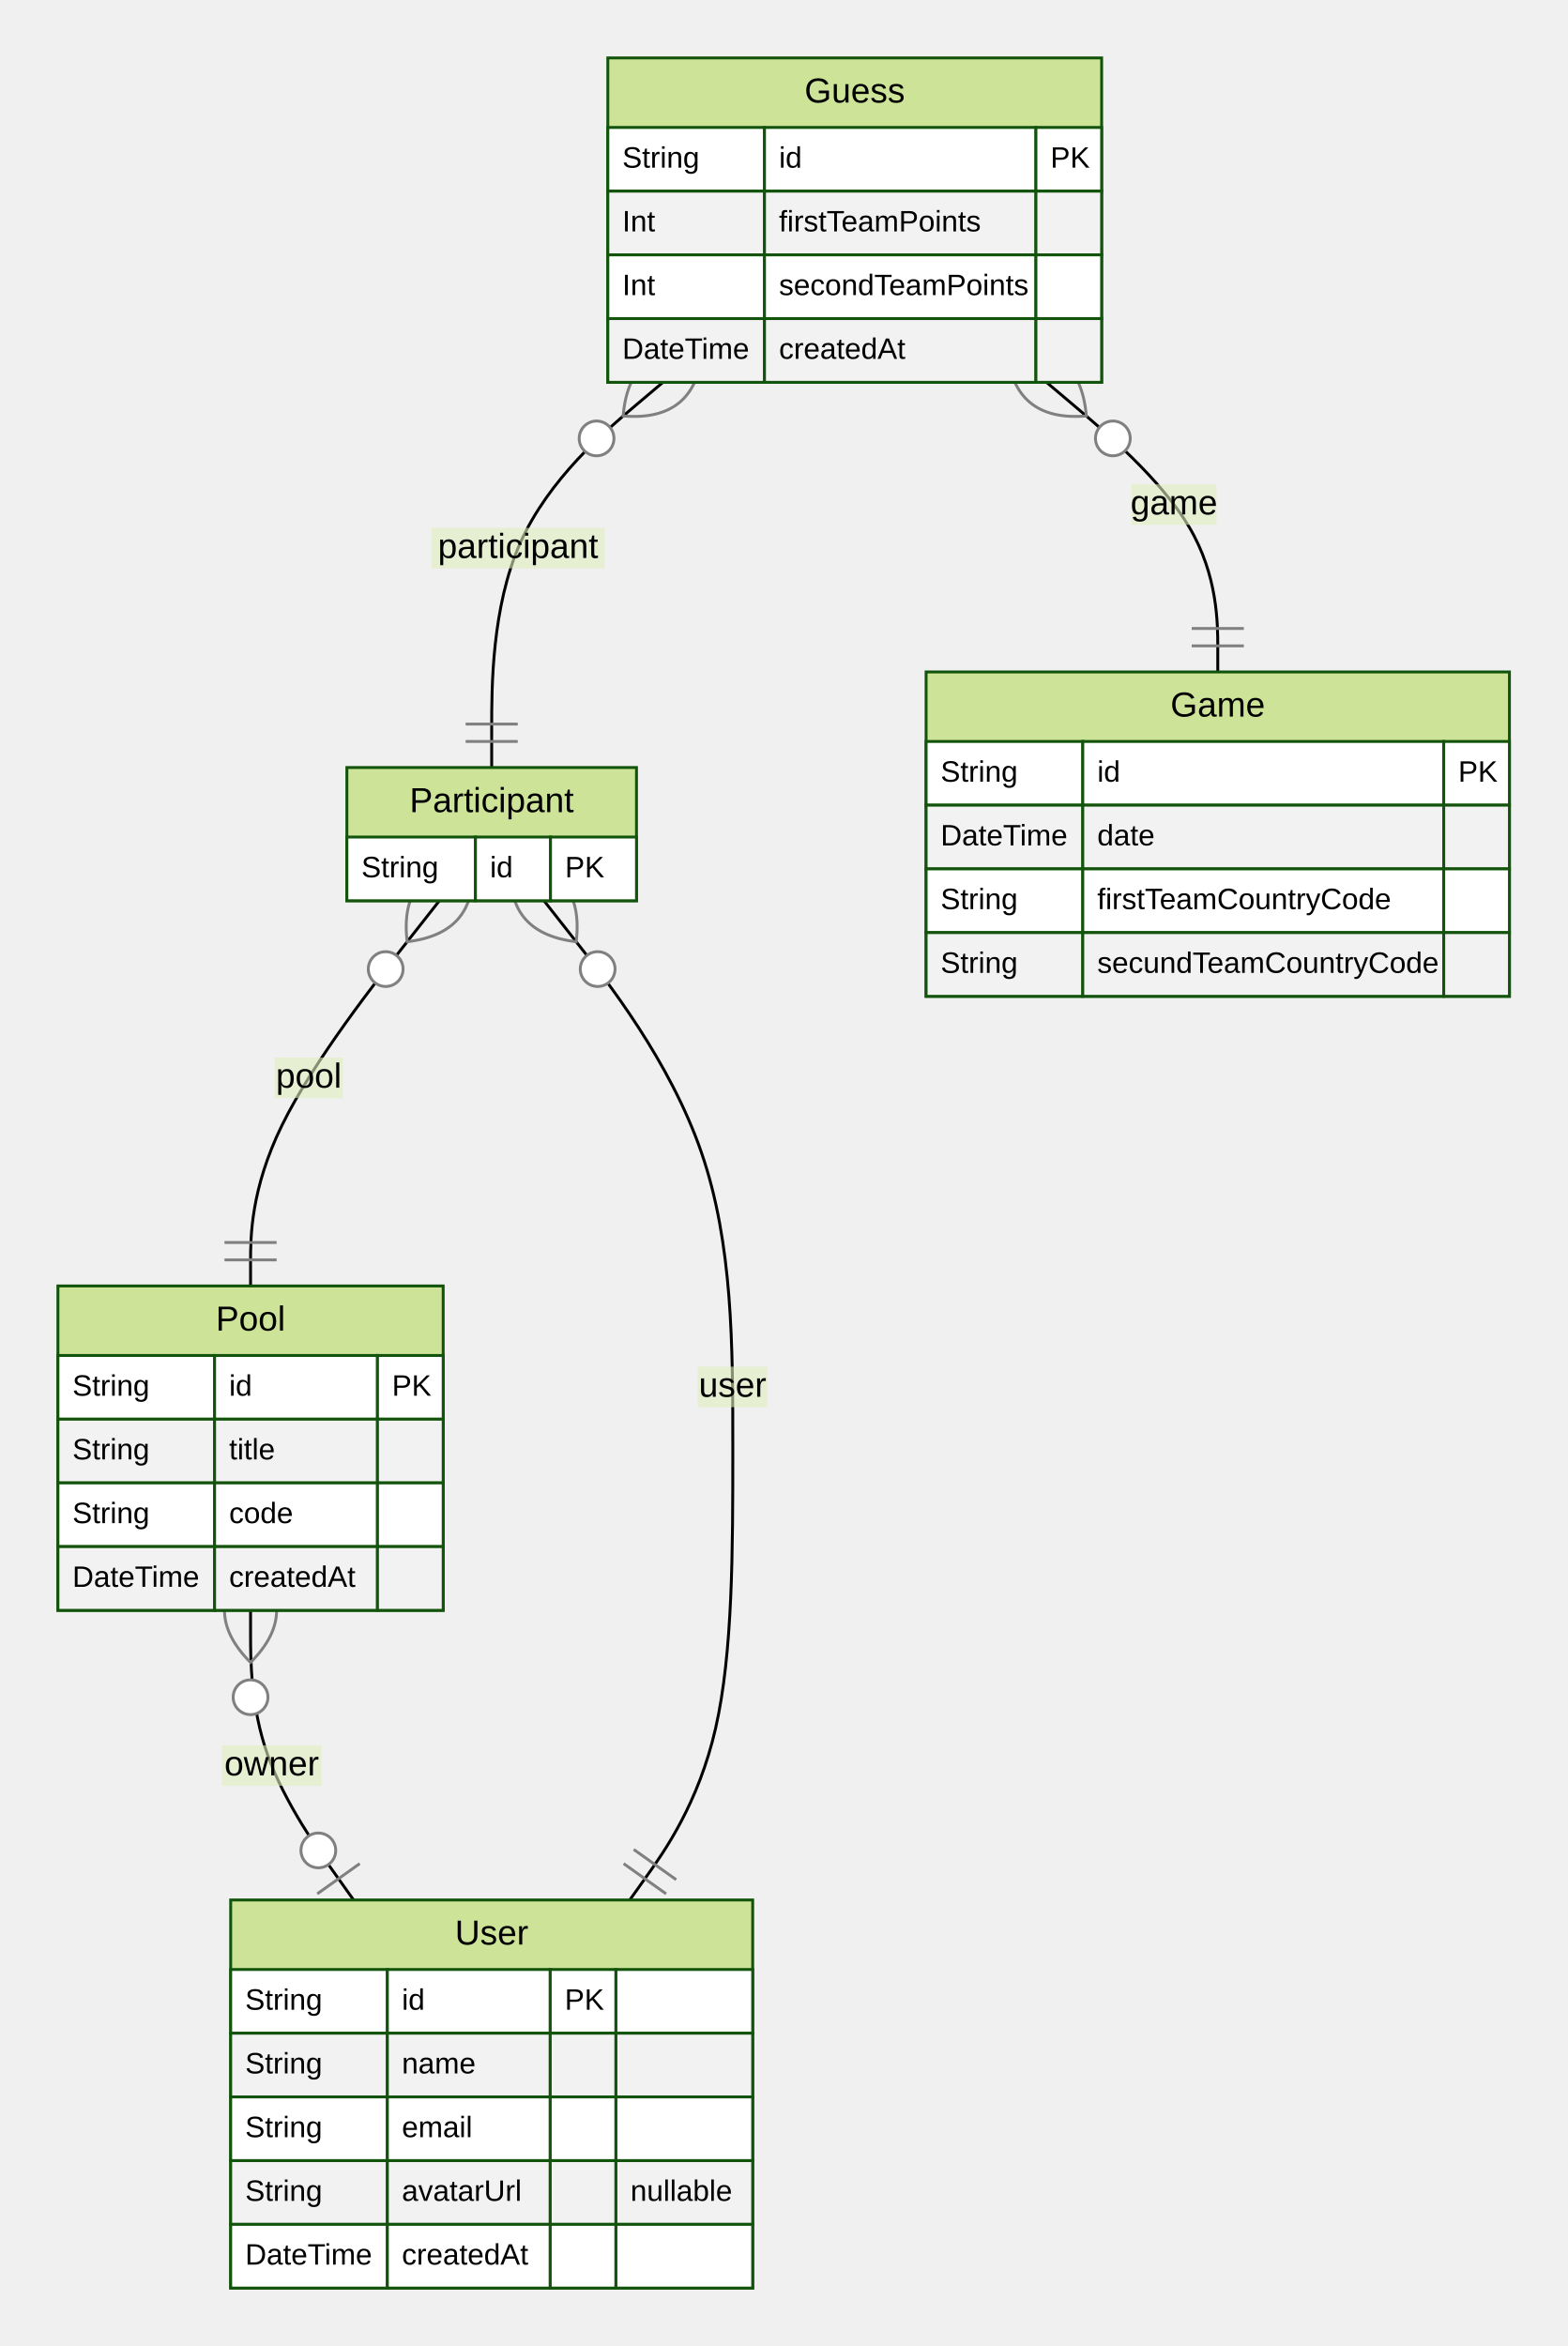
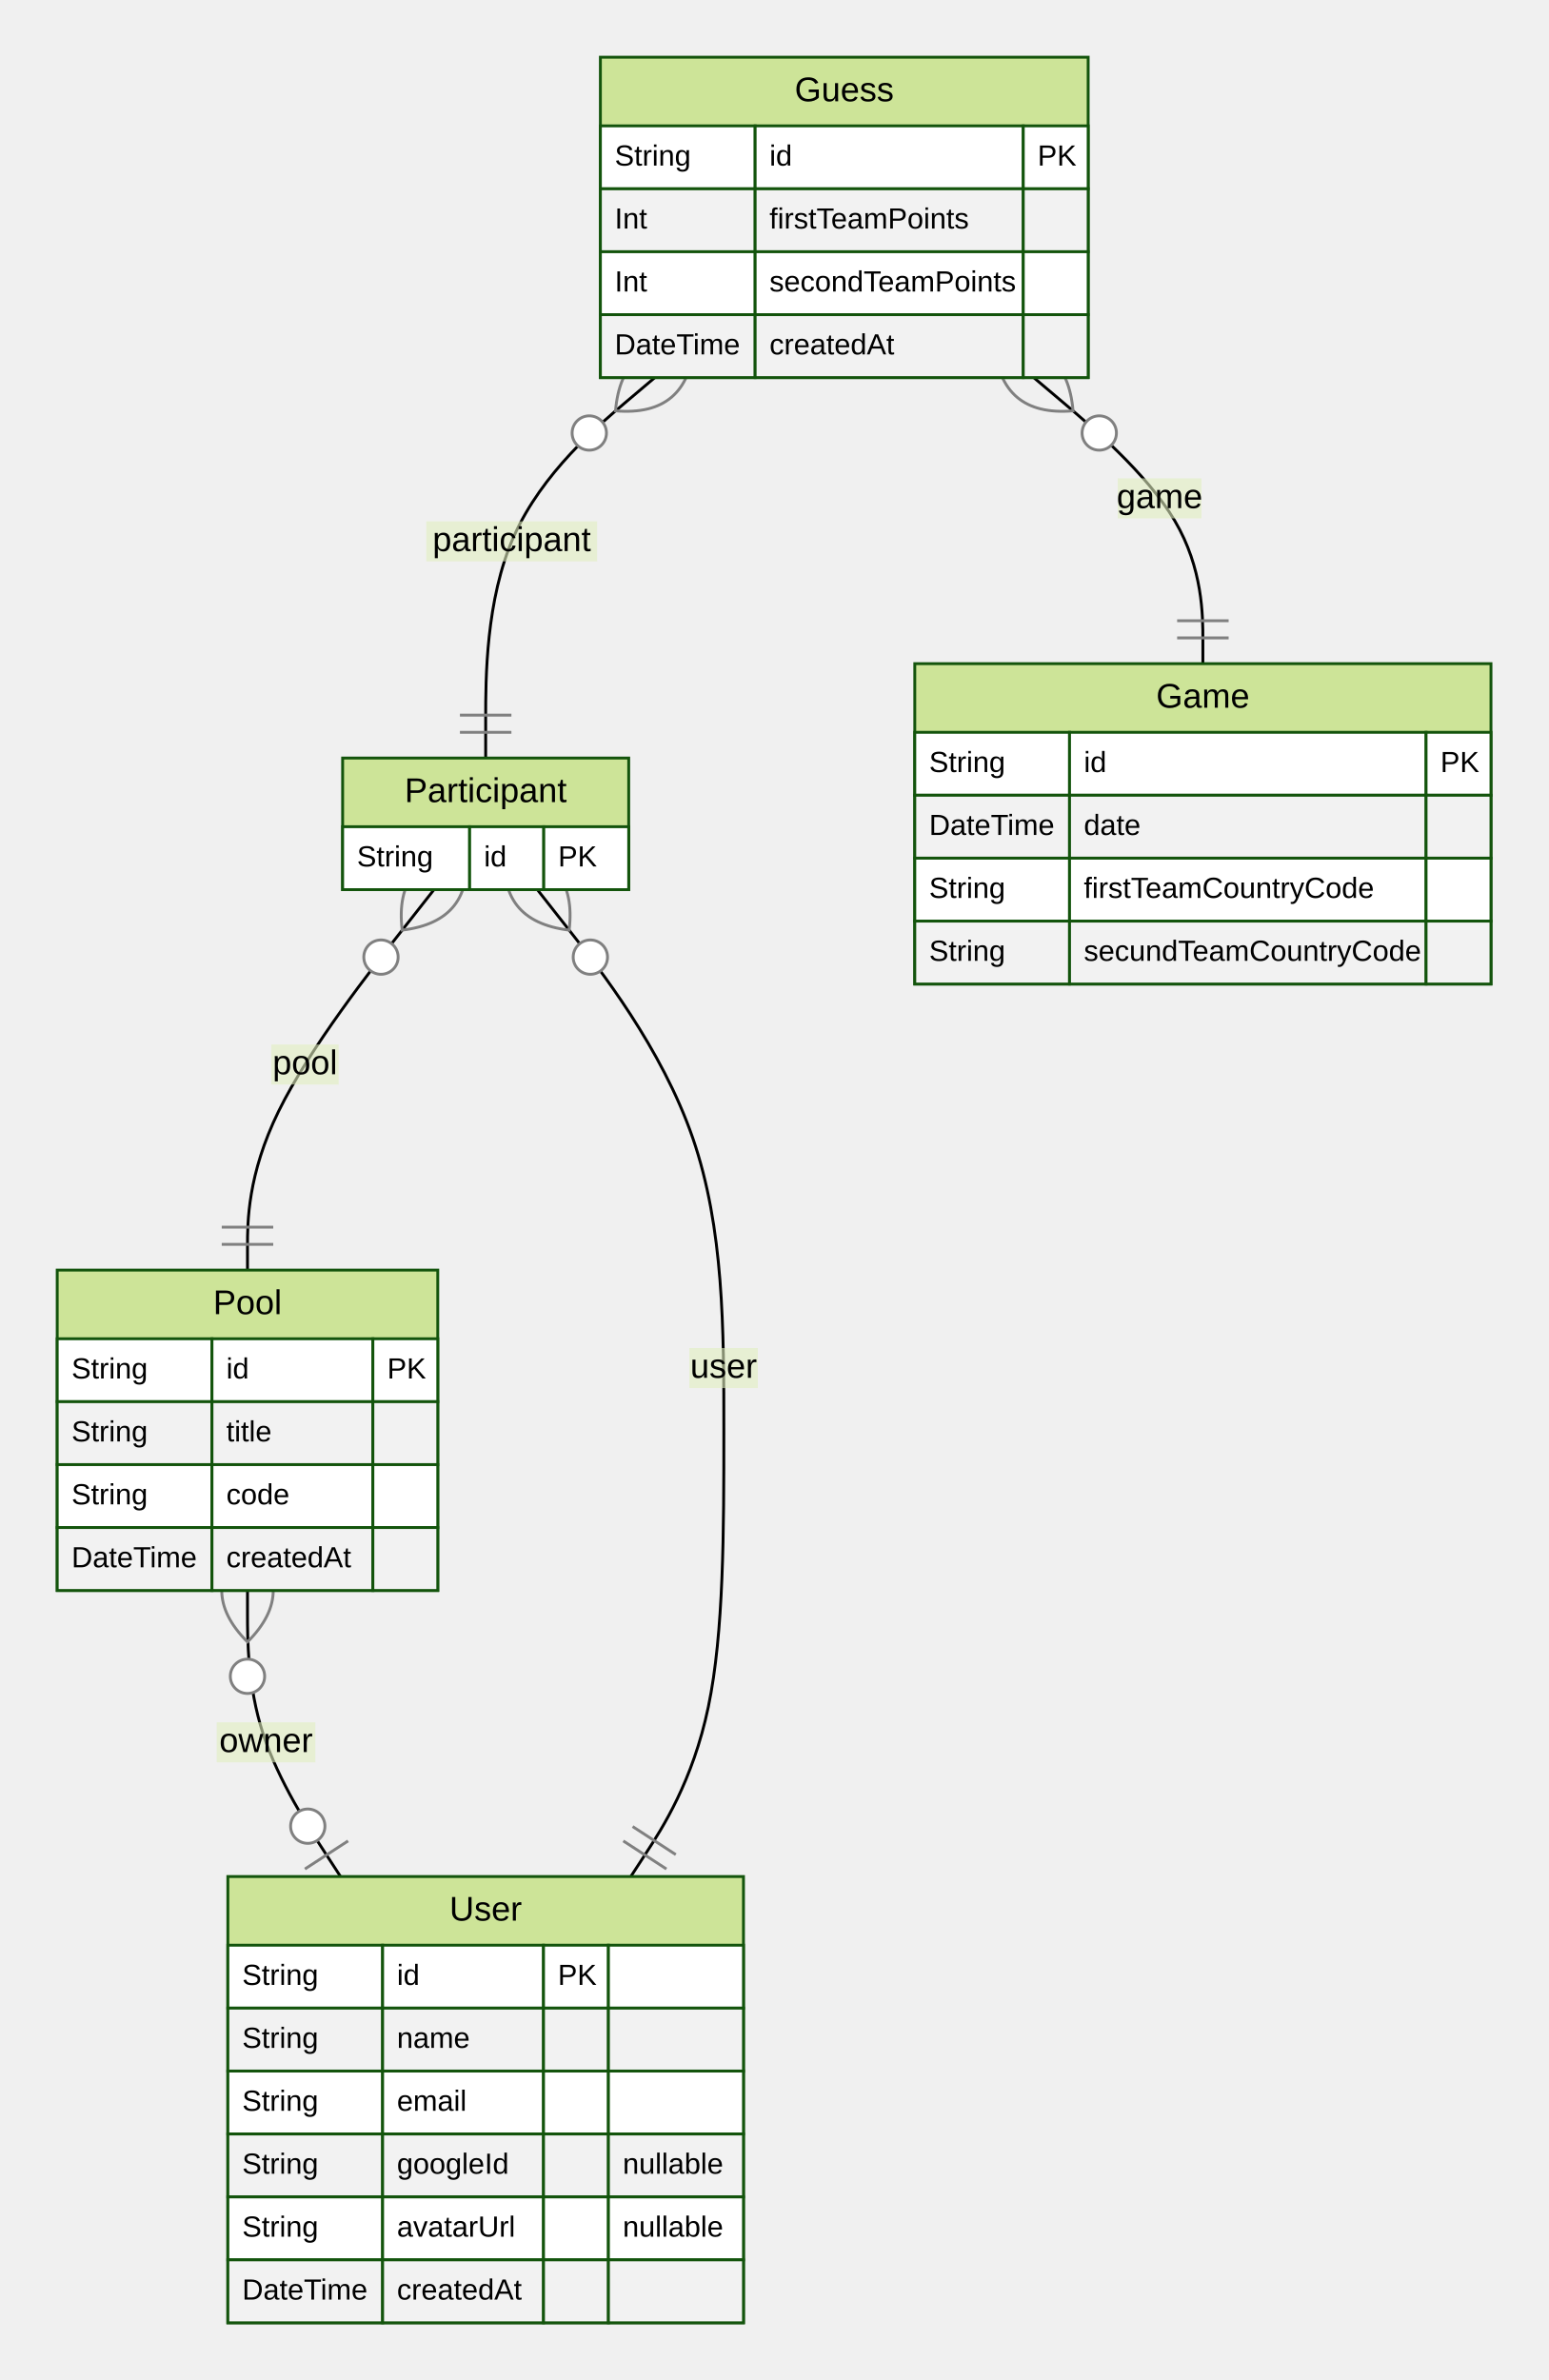
- <svg xmlns="http://www.w3.org/2000/svg" aria-labelledby="chart-title-mermaid-0 chart-desc-mermaid-0" role="img" viewBox="0 0 541.182 810" style="max-width: 541.182px; background-color: white;" width="100%" id="mermaid-0">
+ <svg xmlns="http://www.w3.org/2000/svg" aria-labelledby="chart-title-mermaid-0 chart-desc-mermaid-0" role="img" viewBox="0 0 541.182 832" style="max-width: 541.182px; background-color: white;" width="100%" id="mermaid-0">
  <style>#mermaid-0 {font-family:"trebuchet ms",verdana,arial,sans-serif;font-size:16px;fill:#000000;}#mermaid-0 .error-icon{fill:#552222;}#mermaid-0 .error-text{fill:#552222;stroke:#552222;}#mermaid-0 .edge-thickness-normal{stroke-width:2px;}#mermaid-0 .edge-thickness-thick{stroke-width:3.5px;}#mermaid-0 .edge-pattern-solid{stroke-dasharray:0;}#mermaid-0 .edge-pattern-dashed{stroke-dasharray:3;}#mermaid-0 .edge-pattern-dotted{stroke-dasharray:2;}#mermaid-0 .marker{fill:#000000;stroke:#000000;}#mermaid-0 .marker.cross{stroke:#000000;}#mermaid-0 svg{font-family:"trebuchet ms",verdana,arial,sans-serif;font-size:16px;}#mermaid-0 .entityBox{fill:#cde498;stroke:#13540c;}#mermaid-0 .attributeBoxOdd{fill:#ffffff;stroke:#13540c;}#mermaid-0 .attributeBoxEven{fill:#f2f2f2;stroke:#13540c;}#mermaid-0 .relationshipLabelBox{fill:hsl(78.158, 58.462%, 84.51%);opacity:0.7;background-color:hsl(78.158, 58.462%, 84.51%);}#mermaid-0 .relationshipLabelBox rect{opacity:0.5;}#mermaid-0 .relationshipLine{stroke:#000000;}#mermaid-0 :root{--mermaid-font-family:"trebuchet ms",verdana,arial,sans-serif;}</style>
  <g />
  <defs>
    <marker orient="auto" markerHeight="18" markerWidth="18" refY="9" refX="0" id="ONLY_ONE_START">
      <path d="M9,0 L9,18 M15,0 L15,18" fill="none" stroke="gray" />
    </marker>
  </defs>
  <defs>
    <marker orient="auto" markerHeight="18" markerWidth="18" refY="9" refX="18" id="ONLY_ONE_END">
      <path d="M3,0 L3,18 M9,0 L9,18" fill="none" stroke="gray" />
    </marker>
  </defs>
  <defs>
    <marker orient="auto" markerHeight="18" markerWidth="30" refY="9" refX="0" id="ZERO_OR_ONE_START">
      <circle r="6" cy="9" cx="21" fill="white" stroke="gray" />
      <path d="M9,0 L9,18" fill="none" stroke="gray" />
    </marker>
  </defs>
  <defs>
    <marker orient="auto" markerHeight="18" markerWidth="30" refY="9" refX="30" id="ZERO_OR_ONE_END">
      <circle r="6" cy="9" cx="9" fill="white" stroke="gray" />
      <path d="M21,0 L21,18" fill="none" stroke="gray" />
    </marker>
  </defs>
  <defs>
    <marker orient="auto" markerHeight="36" markerWidth="45" refY="18" refX="18" id="ONE_OR_MORE_START">
      <path d="M0,18 Q 18,0 36,18 Q 18,36 0,18 M42,9 L42,27" fill="none" stroke="gray" />
    </marker>
  </defs>
  <defs>
    <marker orient="auto" markerHeight="36" markerWidth="45" refY="18" refX="27" id="ONE_OR_MORE_END">
      <path d="M3,9 L3,27 M9,18 Q27,0 45,18 Q27,36 9,18" fill="none" stroke="gray" />
    </marker>
  </defs>
  <defs>
    <marker orient="auto" markerHeight="36" markerWidth="57" refY="18" refX="18" id="ZERO_OR_MORE_START">
      <circle r="6" cy="18" cx="48" fill="white" stroke="gray" />
      <path d="M0,18 Q18,0 36,18 Q18,36 0,18" fill="none" stroke="gray" />
    </marker>
  </defs>
  <defs>
    <marker orient="auto" markerHeight="36" markerWidth="57" refY="18" refX="39" id="ZERO_OR_MORE_END">
      <circle r="6" cy="18" cx="9" fill="white" stroke="gray" />
      <path d="M21,18 Q39,0 57,18 Q39,36 21,18" fill="none" stroke="gray" />
    </marker>
  </defs>
-   <path marker-start="url(#ZERO_OR_MORE_START)" marker-end="url(#ZERO_OR_ONE_END)" fill="none" stroke="gray" d="M86.513,556L86.513,564.333C86.513,572.667,86.513,589.333,92.443,606C98.373,622.667,110.233,639.333,116.163,647.667L122.093,656" class="er relationshipLine" />
-   <path marker-start="url(#ZERO_OR_MORE_START)" marker-end="url(#ONLY_ONE_END)" fill="none" stroke="gray" d="M187.835,311L198.7,324.833C209.565,338.667,231.296,366.333,242.161,397.833C253.026,429.333,253.026,464.667,253.026,500C253.026,535.333,253.026,570.667,247.096,596.667C241.167,622.667,229.307,639.333,223.377,647.667L217.447,656" class="er relationshipLine" />
+   <path marker-start="url(#ZERO_OR_MORE_START)" marker-end="url(#ZERO_OR_ONE_END)" fill="none" stroke="gray" d="M86.513,556L86.513,564.333C86.513,572.667,86.513,589.333,91.934,606C97.354,622.667,108.195,639.333,113.615,647.667L119.035,656" class="er relationshipLine" />
+   <path marker-start="url(#ZERO_OR_MORE_START)" marker-end="url(#ONLY_ONE_END)" fill="none" stroke="gray" d="M187.835,311L198.7,324.833C209.565,338.667,231.296,366.333,242.161,397.833C253.026,429.333,253.026,464.667,253.026,500C253.026,535.333,253.026,570.667,247.606,596.667C242.186,622.667,231.345,639.333,225.925,647.667L220.504,656" class="er relationshipLine" />
  <path marker-start="url(#ZERO_OR_MORE_START)" marker-end="url(#ONLY_ONE_END)" fill="none" stroke="gray" d="M151.705,311L140.839,324.833C129.974,338.667,108.244,366.333,97.378,388.5C86.513,410.667,86.513,427.333,86.513,435.667L86.513,444" class="er relationshipLine" />
  <path marker-start="url(#ZERO_OR_MORE_START)" marker-end="url(#ONLY_ONE_END)" fill="none" stroke="gray" d="M361.347,132L371.202,140.333C381.057,148.667,400.766,165.333,410.621,182C420.476,198.667,420.476,215.333,420.476,223.667L420.476,232" class="er relationshipLine" />
  <path marker-start="url(#ZERO_OR_MORE_START)" marker-end="url(#ONLY_ONE_END)" fill="none" stroke="gray" d="M228.899,132L219.044,140.333C209.189,148.667,189.479,165.333,179.625,187.5C169.77,209.667,169.77,237.333,169.77,251.167L169.77,265" class="er relationshipLine" />
  <g transform="translate(20,444 )" id="Pool">
    <rect height="112" width="133.026" y="0" x="0" stroke="gray" fill-opacity="100%" fill="honeydew" class="er entityBox" />
    <text transform="translate(66.51321,12)" style="font-family: &quot;trebuchet ms&quot;, verdana, arial, sans-serif;; font-size: 12px" text-anchor="middle" dominant-baseline="middle" y="0" x="0" id="entity-Pool" class="er entityLabel">Pool</text>
    <rect height="22" width="54.096" y="24" x="0" stroke="gray" fill-opacity="100%" fill="honeydew" class="er attributeBoxOdd" />
    <text transform="translate(5,35)" style="font-family: &quot;trebuchet ms&quot;, verdana, arial, sans-serif;; font-size: 10.2px" text-anchor="left" dominant-baseline="middle" y="0" x="0" id="entity-Pool-attr-1-type" class="er entityLabel">String</text>
    <rect height="22" width="56.243" y="24" x="54.096" stroke="gray" fill-opacity="100%" fill="honeydew" class="er attributeBoxOdd" />
    <text transform="translate(59.09555,35)" style="font-family: &quot;trebuchet ms&quot;, verdana, arial, sans-serif;; font-size: 10.2px" text-anchor="left" dominant-baseline="middle" y="0" x="0" id="entity-Pool-attr-1-name" class="er entityLabel">id</text>
    <rect height="22" width="22.688" y="24" x="110.339" stroke="gray" fill-opacity="100%" fill="honeydew" class="er attributeBoxOdd" />
    <text transform="translate(115.3387,35)" style="font-family: &quot;trebuchet ms&quot;, verdana, arial, sans-serif;; font-size: 10.2px" text-anchor="left" dominant-baseline="middle" y="0" x="0" id="entity-Pool-attr-1-key" class="er entityLabel">PK</text>
    <rect height="22" width="54.096" y="46" x="0" stroke="gray" fill-opacity="100%" fill="honeydew" class="er attributeBoxEven" />
    <text transform="translate(5,57)" style="font-family: &quot;trebuchet ms&quot;, verdana, arial, sans-serif;; font-size: 10.2px" text-anchor="left" dominant-baseline="middle" y="0" x="0" id="entity-Pool-attr-2-type" class="er entityLabel">String</text>
    <rect height="22" width="56.243" y="46" x="54.096" stroke="gray" fill-opacity="100%" fill="honeydew" class="er attributeBoxEven" />
    <text transform="translate(59.09555,57)" style="font-family: &quot;trebuchet ms&quot;, verdana, arial, sans-serif;; font-size: 10.2px" text-anchor="left" dominant-baseline="middle" y="0" x="0" id="entity-Pool-attr-2-name" class="er entityLabel">title</text>
    <rect height="22" width="22.688" y="46" x="110.339" stroke="gray" fill-opacity="100%" fill="honeydew" class="er attributeBoxEven" />
    <text transform="translate(115.3387,57)" style="font-family: &quot;trebuchet ms&quot;, verdana, arial, sans-serif;; font-size: 10.2px" text-anchor="left" dominant-baseline="middle" y="0" x="0" id="entity-Pool-attr-2-key" class="er entityLabel" />
    <rect height="22" width="54.096" y="68" x="0" stroke="gray" fill-opacity="100%" fill="honeydew" class="er attributeBoxOdd" />
    <text transform="translate(5,79)" style="font-family: &quot;trebuchet ms&quot;, verdana, arial, sans-serif;; font-size: 10.2px" text-anchor="left" dominant-baseline="middle" y="0" x="0" id="entity-Pool-attr-3-type" class="er entityLabel">String</text>
    <rect height="22" width="56.243" y="68" x="54.096" stroke="gray" fill-opacity="100%" fill="honeydew" class="er attributeBoxOdd" />
    <text transform="translate(59.09555,79)" style="font-family: &quot;trebuchet ms&quot;, verdana, arial, sans-serif;; font-size: 10.2px" text-anchor="left" dominant-baseline="middle" y="0" x="0" id="entity-Pool-attr-3-name" class="er entityLabel">code</text>
    <rect height="22" width="22.688" y="68" x="110.339" stroke="gray" fill-opacity="100%" fill="honeydew" class="er attributeBoxOdd" />
    <text transform="translate(115.3387,79)" style="font-family: &quot;trebuchet ms&quot;, verdana, arial, sans-serif;; font-size: 10.2px" text-anchor="left" dominant-baseline="middle" y="0" x="0" id="entity-Pool-attr-3-key" class="er entityLabel" />
    <rect height="22" width="54.096" y="90" x="0" stroke="gray" fill-opacity="100%" fill="honeydew" class="er attributeBoxEven" />
    <text transform="translate(5,101)" style="font-family: &quot;trebuchet ms&quot;, verdana, arial, sans-serif;; font-size: 10.2px" text-anchor="left" dominant-baseline="middle" y="0" x="0" id="entity-Pool-attr-4-type" class="er entityLabel">DateTime</text>
    <rect height="22" width="56.243" y="90" x="54.096" stroke="gray" fill-opacity="100%" fill="honeydew" class="er attributeBoxEven" />
    <text transform="translate(59.09555,101)" style="font-family: &quot;trebuchet ms&quot;, verdana, arial, sans-serif;; font-size: 10.2px" text-anchor="left" dominant-baseline="middle" y="0" x="0" id="entity-Pool-attr-4-name" class="er entityLabel">createdAt</text>
    <rect height="22" width="22.688" y="90" x="110.339" stroke="gray" fill-opacity="100%" fill="honeydew" class="er attributeBoxEven" />
    <text transform="translate(115.3387,101)" style="font-family: &quot;trebuchet ms&quot;, verdana, arial, sans-serif;; font-size: 10.2px" text-anchor="left" dominant-baseline="middle" y="0" x="0" id="entity-Pool-attr-4-key" class="er entityLabel" />
  </g>
  <g transform="translate(119.7698,265 )" id="Participant">
    <rect height="46" width="100" y="0" x="0" stroke="gray" fill-opacity="100%" fill="honeydew" class="er entityBox" />
    <text transform="translate(50,12)" style="font-family: &quot;trebuchet ms&quot;, verdana, arial, sans-serif;; font-size: 12px" text-anchor="middle" dominant-baseline="middle" y="0" x="0" id="entity-Participant" class="er entityLabel">Participant</text>
    <rect height="22" width="44.399" y="24" x="0" stroke="gray" fill-opacity="100%" fill="honeydew" class="er attributeBoxOdd" />
    <text transform="translate(5,35)" style="font-family: &quot;trebuchet ms&quot;, verdana, arial, sans-serif;; font-size: 10.2px" text-anchor="left" dominant-baseline="middle" y="0" x="0" id="entity-Participant-attr-1-type" class="er entityLabel">String</text>
    <rect height="22" width="25.911" y="24" x="44.399" stroke="gray" fill-opacity="100%" fill="honeydew" class="er attributeBoxOdd" />
    <text transform="translate(49.39862,35)" style="font-family: &quot;trebuchet ms&quot;, verdana, arial, sans-serif;; font-size: 10.2px" text-anchor="left" dominant-baseline="middle" y="0" x="0" id="entity-Participant-attr-1-name" class="er entityLabel">id</text>
    <rect height="22" width="29.69" y="24" x="70.31" stroke="gray" fill-opacity="100%" fill="honeydew" class="er attributeBoxOdd" />
    <text transform="translate(75.30976,35)" style="font-family: &quot;trebuchet ms&quot;, verdana, arial, sans-serif;; font-size: 10.2px" text-anchor="left" dominant-baseline="middle" y="0" x="0" id="entity-Participant-attr-1-key" class="er entityLabel">PK</text>
  </g>
  <g transform="translate(79.65034,656 )" id="User">
-     <rect height="134" width="180.239" y="0" x="0" stroke="gray" fill-opacity="100%" fill="honeydew" class="er entityBox" />
+     <rect height="156" width="180.239" y="0" x="0" stroke="gray" fill-opacity="100%" fill="honeydew" class="er entityBox" />
    <text transform="translate(90.11948,12)" style="font-family: &quot;trebuchet ms&quot;, verdana, arial, sans-serif;; font-size: 12px" text-anchor="middle" dominant-baseline="middle" y="0" x="0" id="entity-User" class="er entityLabel">User</text>
    <rect height="22" width="54.096" y="24" x="0" stroke="gray" fill-opacity="100%" fill="honeydew" class="er attributeBoxOdd" />
    <text transform="translate(5,35)" style="font-family: &quot;trebuchet ms&quot;, verdana, arial, sans-serif;; font-size: 10.2px" text-anchor="left" dominant-baseline="middle" y="0" x="0" id="entity-User-attr-1-type" class="er entityLabel">String</text>
    <rect height="22" width="56.243" y="24" x="54.096" stroke="gray" fill-opacity="100%" fill="honeydew" class="er attributeBoxOdd" />
    <text transform="translate(59.09555,35)" style="font-family: &quot;trebuchet ms&quot;, verdana, arial, sans-serif;; font-size: 10.2px" text-anchor="left" dominant-baseline="middle" y="0" x="0" id="entity-User-attr-1-name" class="er entityLabel">id</text>
    <rect height="22" width="22.688" y="24" x="110.339" stroke="gray" fill-opacity="100%" fill="honeydew" class="er attributeBoxOdd" />
    <text transform="translate(115.3387,35)" style="font-family: &quot;trebuchet ms&quot;, verdana, arial, sans-serif;; font-size: 10.2px" text-anchor="left" dominant-baseline="middle" y="0" x="0" id="entity-User-attr-1-key" class="er entityLabel">PK</text>
    <rect height="22" width="47.213" y="24" x="133.026" stroke="gray" fill-opacity="100%" fill="honeydew" class="er attributeBoxOdd" />
    <text transform="translate(138.0264,35)" style="font-family: &quot;trebuchet ms&quot;, verdana, arial, sans-serif;; font-size: 10.2px" text-anchor="left" dominant-baseline="middle" y="0" x="0" id="entity-User-attr-1-comment" class="er entityLabel" />
    <rect height="22" width="54.096" y="46" x="0" stroke="gray" fill-opacity="100%" fill="honeydew" class="er attributeBoxEven" />
    <text transform="translate(5,57)" style="font-family: &quot;trebuchet ms&quot;, verdana, arial, sans-serif;; font-size: 10.2px" text-anchor="left" dominant-baseline="middle" y="0" x="0" id="entity-User-attr-2-type" class="er entityLabel">String</text>
    <rect height="22" width="56.243" y="46" x="54.096" stroke="gray" fill-opacity="100%" fill="honeydew" class="er attributeBoxEven" />
    <text transform="translate(59.09555,57)" style="font-family: &quot;trebuchet ms&quot;, verdana, arial, sans-serif;; font-size: 10.2px" text-anchor="left" dominant-baseline="middle" y="0" x="0" id="entity-User-attr-2-name" class="er entityLabel">name</text>
    <rect height="22" width="22.688" y="46" x="110.339" stroke="gray" fill-opacity="100%" fill="honeydew" class="er attributeBoxEven" />
    <text transform="translate(115.3387,57)" style="font-family: &quot;trebuchet ms&quot;, verdana, arial, sans-serif;; font-size: 10.2px" text-anchor="left" dominant-baseline="middle" y="0" x="0" id="entity-User-attr-2-key" class="er entityLabel" />
    <rect height="22" width="47.213" y="46" x="133.026" stroke="gray" fill-opacity="100%" fill="honeydew" class="er attributeBoxEven" />
    <text transform="translate(138.0264,57)" style="font-family: &quot;trebuchet ms&quot;, verdana, arial, sans-serif;; font-size: 10.2px" text-anchor="left" dominant-baseline="middle" y="0" x="0" id="entity-User-attr-2-comment" class="er entityLabel" />
    <rect height="22" width="54.096" y="68" x="0" stroke="gray" fill-opacity="100%" fill="honeydew" class="er attributeBoxOdd" />
    <text transform="translate(5,79)" style="font-family: &quot;trebuchet ms&quot;, verdana, arial, sans-serif;; font-size: 10.2px" text-anchor="left" dominant-baseline="middle" y="0" x="0" id="entity-User-attr-3-type" class="er entityLabel">String</text>
    <rect height="22" width="56.243" y="68" x="54.096" stroke="gray" fill-opacity="100%" fill="honeydew" class="er attributeBoxOdd" />
    <text transform="translate(59.09555,79)" style="font-family: &quot;trebuchet ms&quot;, verdana, arial, sans-serif;; font-size: 10.2px" text-anchor="left" dominant-baseline="middle" y="0" x="0" id="entity-User-attr-3-name" class="er entityLabel">email</text>
    <rect height="22" width="22.688" y="68" x="110.339" stroke="gray" fill-opacity="100%" fill="honeydew" class="er attributeBoxOdd" />
    <text transform="translate(115.3387,79)" style="font-family: &quot;trebuchet ms&quot;, verdana, arial, sans-serif;; font-size: 10.2px" text-anchor="left" dominant-baseline="middle" y="0" x="0" id="entity-User-attr-3-key" class="er entityLabel" />
    <rect height="22" width="47.213" y="68" x="133.026" stroke="gray" fill-opacity="100%" fill="honeydew" class="er attributeBoxOdd" />
    <text transform="translate(138.0264,79)" style="font-family: &quot;trebuchet ms&quot;, verdana, arial, sans-serif;; font-size: 10.2px" text-anchor="left" dominant-baseline="middle" y="0" x="0" id="entity-User-attr-3-comment" class="er entityLabel" />
    <rect height="22" width="54.096" y="90" x="0" stroke="gray" fill-opacity="100%" fill="honeydew" class="er attributeBoxEven" />
    <text transform="translate(5,101)" style="font-family: &quot;trebuchet ms&quot;, verdana, arial, sans-serif;; font-size: 10.2px" text-anchor="left" dominant-baseline="middle" y="0" x="0" id="entity-User-attr-4-type" class="er entityLabel">String</text>
    <rect height="22" width="56.243" y="90" x="54.096" stroke="gray" fill-opacity="100%" fill="honeydew" class="er attributeBoxEven" />
-     <text transform="translate(59.09555,101)" style="font-family: &quot;trebuchet ms&quot;, verdana, arial, sans-serif;; font-size: 10.2px" text-anchor="left" dominant-baseline="middle" y="0" x="0" id="entity-User-attr-4-name" class="er entityLabel">avatarUrl</text>
+     <text transform="translate(59.09555,101)" style="font-family: &quot;trebuchet ms&quot;, verdana, arial, sans-serif;; font-size: 10.2px" text-anchor="left" dominant-baseline="middle" y="0" x="0" id="entity-User-attr-4-name" class="er entityLabel">googleId</text>
    <rect height="22" width="22.688" y="90" x="110.339" stroke="gray" fill-opacity="100%" fill="honeydew" class="er attributeBoxEven" />
    <text transform="translate(115.3387,101)" style="font-family: &quot;trebuchet ms&quot;, verdana, arial, sans-serif;; font-size: 10.2px" text-anchor="left" dominant-baseline="middle" y="0" x="0" id="entity-User-attr-4-key" class="er entityLabel" />
    <rect height="22" width="47.213" y="90" x="133.026" stroke="gray" fill-opacity="100%" fill="honeydew" class="er attributeBoxEven" />
    <text transform="translate(138.0264,101)" style="font-family: &quot;trebuchet ms&quot;, verdana, arial, sans-serif;; font-size: 10.2px" text-anchor="left" dominant-baseline="middle" y="0" x="0" id="entity-User-attr-4-comment" class="er entityLabel">nullable</text>
    <rect height="22" width="54.096" y="112" x="0" stroke="gray" fill-opacity="100%" fill="honeydew" class="er attributeBoxOdd" />
-     <text transform="translate(5,123)" style="font-family: &quot;trebuchet ms&quot;, verdana, arial, sans-serif;; font-size: 10.2px" text-anchor="left" dominant-baseline="middle" y="0" x="0" id="entity-User-attr-5-type" class="er entityLabel">DateTime</text>
+     <text transform="translate(5,123)" style="font-family: &quot;trebuchet ms&quot;, verdana, arial, sans-serif;; font-size: 10.2px" text-anchor="left" dominant-baseline="middle" y="0" x="0" id="entity-User-attr-5-type" class="er entityLabel">String</text>
    <rect height="22" width="56.243" y="112" x="54.096" stroke="gray" fill-opacity="100%" fill="honeydew" class="er attributeBoxOdd" />
-     <text transform="translate(59.09555,123)" style="font-family: &quot;trebuchet ms&quot;, verdana, arial, sans-serif;; font-size: 10.2px" text-anchor="left" dominant-baseline="middle" y="0" x="0" id="entity-User-attr-5-name" class="er entityLabel">createdAt</text>
+     <text transform="translate(59.09555,123)" style="font-family: &quot;trebuchet ms&quot;, verdana, arial, sans-serif;; font-size: 10.2px" text-anchor="left" dominant-baseline="middle" y="0" x="0" id="entity-User-attr-5-name" class="er entityLabel">avatarUrl</text>
    <rect height="22" width="22.688" y="112" x="110.339" stroke="gray" fill-opacity="100%" fill="honeydew" class="er attributeBoxOdd" />
    <text transform="translate(115.3387,123)" style="font-family: &quot;trebuchet ms&quot;, verdana, arial, sans-serif;; font-size: 10.2px" text-anchor="left" dominant-baseline="middle" y="0" x="0" id="entity-User-attr-5-key" class="er entityLabel" />
    <rect height="22" width="47.213" y="112" x="133.026" stroke="gray" fill-opacity="100%" fill="honeydew" class="er attributeBoxOdd" />
-     <text transform="translate(138.0264,123)" style="font-family: &quot;trebuchet ms&quot;, verdana, arial, sans-serif;; font-size: 10.2px" text-anchor="left" dominant-baseline="middle" y="0" x="0" id="entity-User-attr-5-comment" class="er entityLabel" />
+     <text transform="translate(138.0264,123)" style="font-family: &quot;trebuchet ms&quot;, verdana, arial, sans-serif;; font-size: 10.2px" text-anchor="left" dominant-baseline="middle" y="0" x="0" id="entity-User-attr-5-comment" class="er entityLabel">nullable</text>
+     <rect height="22" width="54.096" y="134" x="0" stroke="gray" fill-opacity="100%" fill="honeydew" class="er attributeBoxEven" />
+     <text transform="translate(5,145)" style="font-family: &quot;trebuchet ms&quot;, verdana, arial, sans-serif;; font-size: 10.2px" text-anchor="left" dominant-baseline="middle" y="0" x="0" id="entity-User-attr-6-type" class="er entityLabel">DateTime</text>
+     <rect height="22" width="56.243" y="134" x="54.096" stroke="gray" fill-opacity="100%" fill="honeydew" class="er attributeBoxEven" />
+     <text transform="translate(59.09555,145)" style="font-family: &quot;trebuchet ms&quot;, verdana, arial, sans-serif;; font-size: 10.2px" text-anchor="left" dominant-baseline="middle" y="0" x="0" id="entity-User-attr-6-name" class="er entityLabel">createdAt</text>
+     <rect height="22" width="22.688" y="134" x="110.339" stroke="gray" fill-opacity="100%" fill="honeydew" class="er attributeBoxEven" />
+     <text transform="translate(115.3387,145)" style="font-family: &quot;trebuchet ms&quot;, verdana, arial, sans-serif;; font-size: 10.2px" text-anchor="left" dominant-baseline="middle" y="0" x="0" id="entity-User-attr-6-key" class="er entityLabel" />
+     <rect height="22" width="47.213" y="134" x="133.026" stroke="gray" fill-opacity="100%" fill="honeydew" class="er attributeBoxEven" />
+     <text transform="translate(138.0264,145)" style="font-family: &quot;trebuchet ms&quot;, verdana, arial, sans-serif;; font-size: 10.2px" text-anchor="left" dominant-baseline="middle" y="0" x="0" id="entity-User-attr-6-comment" class="er entityLabel" />
  </g>
  <g transform="translate(319.7698,232 )" id="Game">
    <rect height="112" width="201.412" y="0" x="0" stroke="gray" fill-opacity="100%" fill="honeydew" class="er entityBox" />
    <text transform="translate(100.706,12)" style="font-family: &quot;trebuchet ms&quot;, verdana, arial, sans-serif;; font-size: 12px" text-anchor="middle" dominant-baseline="middle" y="0" x="0" id="entity-Game" class="er entityLabel">Game</text>
    <rect height="22" width="54.096" y="24" x="0" stroke="gray" fill-opacity="100%" fill="honeydew" class="er attributeBoxOdd" />
    <text transform="translate(5,35)" style="font-family: &quot;trebuchet ms&quot;, verdana, arial, sans-serif;; font-size: 10.2px" text-anchor="left" dominant-baseline="middle" y="0" x="0" id="entity-Game-attr-1-type" class="er entityLabel">String</text>
    <rect height="22" width="124.629" y="24" x="54.096" stroke="gray" fill-opacity="100%" fill="honeydew" class="er attributeBoxOdd" />
    <text transform="translate(59.09555,35)" style="font-family: &quot;trebuchet ms&quot;, verdana, arial, sans-serif;; font-size: 10.2px" text-anchor="left" dominant-baseline="middle" y="0" x="0" id="entity-Game-attr-1-name" class="er entityLabel">id</text>
    <rect height="22" width="22.688" y="24" x="178.724" stroke="gray" fill-opacity="100%" fill="honeydew" class="er attributeBoxOdd" />
    <text transform="translate(183.7244,35)" style="font-family: &quot;trebuchet ms&quot;, verdana, arial, sans-serif;; font-size: 10.2px" text-anchor="left" dominant-baseline="middle" y="0" x="0" id="entity-Game-attr-1-key" class="er entityLabel">PK</text>
    <rect height="22" width="54.096" y="46" x="0" stroke="gray" fill-opacity="100%" fill="honeydew" class="er attributeBoxEven" />
    <text transform="translate(5,57)" style="font-family: &quot;trebuchet ms&quot;, verdana, arial, sans-serif;; font-size: 10.2px" text-anchor="left" dominant-baseline="middle" y="0" x="0" id="entity-Game-attr-2-type" class="er entityLabel">DateTime</text>
    <rect height="22" width="124.629" y="46" x="54.096" stroke="gray" fill-opacity="100%" fill="honeydew" class="er attributeBoxEven" />
    <text transform="translate(59.09555,57)" style="font-family: &quot;trebuchet ms&quot;, verdana, arial, sans-serif;; font-size: 10.2px" text-anchor="left" dominant-baseline="middle" y="0" x="0" id="entity-Game-attr-2-name" class="er entityLabel">date</text>
    <rect height="22" width="22.688" y="46" x="178.724" stroke="gray" fill-opacity="100%" fill="honeydew" class="er attributeBoxEven" />
    <text transform="translate(183.7244,57)" style="font-family: &quot;trebuchet ms&quot;, verdana, arial, sans-serif;; font-size: 10.2px" text-anchor="left" dominant-baseline="middle" y="0" x="0" id="entity-Game-attr-2-key" class="er entityLabel" />
    <rect height="22" width="54.096" y="68" x="0" stroke="gray" fill-opacity="100%" fill="honeydew" class="er attributeBoxOdd" />
    <text transform="translate(5,79)" style="font-family: &quot;trebuchet ms&quot;, verdana, arial, sans-serif;; font-size: 10.2px" text-anchor="left" dominant-baseline="middle" y="0" x="0" id="entity-Game-attr-3-type" class="er entityLabel">String</text>
    <rect height="22" width="124.629" y="68" x="54.096" stroke="gray" fill-opacity="100%" fill="honeydew" class="er attributeBoxOdd" />
    <text transform="translate(59.09555,79)" style="font-family: &quot;trebuchet ms&quot;, verdana, arial, sans-serif;; font-size: 10.2px" text-anchor="left" dominant-baseline="middle" y="0" x="0" id="entity-Game-attr-3-name" class="er entityLabel">firstTeamCountryCode</text>
    <rect height="22" width="22.688" y="68" x="178.724" stroke="gray" fill-opacity="100%" fill="honeydew" class="er attributeBoxOdd" />
    <text transform="translate(183.7244,79)" style="font-family: &quot;trebuchet ms&quot;, verdana, arial, sans-serif;; font-size: 10.2px" text-anchor="left" dominant-baseline="middle" y="0" x="0" id="entity-Game-attr-3-key" class="er entityLabel" />
    <rect height="22" width="54.096" y="90" x="0" stroke="gray" fill-opacity="100%" fill="honeydew" class="er attributeBoxEven" />
    <text transform="translate(5,101)" style="font-family: &quot;trebuchet ms&quot;, verdana, arial, sans-serif;; font-size: 10.2px" text-anchor="left" dominant-baseline="middle" y="0" x="0" id="entity-Game-attr-4-type" class="er entityLabel">String</text>
    <rect height="22" width="124.629" y="90" x="54.096" stroke="gray" fill-opacity="100%" fill="honeydew" class="er attributeBoxEven" />
    <text transform="translate(59.09555,101)" style="font-family: &quot;trebuchet ms&quot;, verdana, arial, sans-serif;; font-size: 10.2px" text-anchor="left" dominant-baseline="middle" y="0" x="0" id="entity-Game-attr-4-name" class="er entityLabel">secundTeamCountryCode</text>
    <rect height="22" width="22.688" y="90" x="178.724" stroke="gray" fill-opacity="100%" fill="honeydew" class="er attributeBoxEven" />
    <text transform="translate(183.7244,101)" style="font-family: &quot;trebuchet ms&quot;, verdana, arial, sans-serif;; font-size: 10.2px" text-anchor="left" dominant-baseline="middle" y="0" x="0" id="entity-Game-attr-4-key" class="er entityLabel" />
  </g>
  <g transform="translate(209.8706,20 )" id="Guess">
    <rect height="112" width="170.504" y="0" x="0" stroke="gray" fill-opacity="100%" fill="honeydew" class="er entityBox" />
    <text transform="translate(85.2522,12)" style="font-family: &quot;trebuchet ms&quot;, verdana, arial, sans-serif;; font-size: 12px" text-anchor="middle" dominant-baseline="middle" y="0" x="0" id="entity-Guess" class="er entityLabel">Guess</text>
    <rect height="22" width="54.096" y="24" x="0" stroke="gray" fill-opacity="100%" fill="honeydew" class="er attributeBoxOdd" />
    <text transform="translate(5,35)" style="font-family: &quot;trebuchet ms&quot;, verdana, arial, sans-serif;; font-size: 10.2px" text-anchor="left" dominant-baseline="middle" y="0" x="0" id="entity-Guess-attr-1-type" class="er entityLabel">String</text>
    <rect height="22" width="93.721" y="24" x="54.096" stroke="gray" fill-opacity="100%" fill="honeydew" class="er attributeBoxOdd" />
    <text transform="translate(59.09555,35)" style="font-family: &quot;trebuchet ms&quot;, verdana, arial, sans-serif;; font-size: 10.2px" text-anchor="left" dominant-baseline="middle" y="0" x="0" id="entity-Guess-attr-1-name" class="er entityLabel">id</text>
    <rect height="22" width="22.688" y="24" x="147.817" stroke="gray" fill-opacity="100%" fill="honeydew" class="er attributeBoxOdd" />
    <text transform="translate(152.8167,35)" style="font-family: &quot;trebuchet ms&quot;, verdana, arial, sans-serif;; font-size: 10.2px" text-anchor="left" dominant-baseline="middle" y="0" x="0" id="entity-Guess-attr-1-key" class="er entityLabel">PK</text>
    <rect height="22" width="54.096" y="46" x="0" stroke="gray" fill-opacity="100%" fill="honeydew" class="er attributeBoxEven" />
    <text transform="translate(5,57)" style="font-family: &quot;trebuchet ms&quot;, verdana, arial, sans-serif;; font-size: 10.2px" text-anchor="left" dominant-baseline="middle" y="0" x="0" id="entity-Guess-attr-2-type" class="er entityLabel">Int</text>
    <rect height="22" width="93.721" y="46" x="54.096" stroke="gray" fill-opacity="100%" fill="honeydew" class="er attributeBoxEven" />
    <text transform="translate(59.09555,57)" style="font-family: &quot;trebuchet ms&quot;, verdana, arial, sans-serif;; font-size: 10.2px" text-anchor="left" dominant-baseline="middle" y="0" x="0" id="entity-Guess-attr-2-name" class="er entityLabel">firstTeamPoints</text>
    <rect height="22" width="22.688" y="46" x="147.817" stroke="gray" fill-opacity="100%" fill="honeydew" class="er attributeBoxEven" />
    <text transform="translate(152.8167,57)" style="font-family: &quot;trebuchet ms&quot;, verdana, arial, sans-serif;; font-size: 10.2px" text-anchor="left" dominant-baseline="middle" y="0" x="0" id="entity-Guess-attr-2-key" class="er entityLabel" />
    <rect height="22" width="54.096" y="68" x="0" stroke="gray" fill-opacity="100%" fill="honeydew" class="er attributeBoxOdd" />
    <text transform="translate(5,79)" style="font-family: &quot;trebuchet ms&quot;, verdana, arial, sans-serif;; font-size: 10.2px" text-anchor="left" dominant-baseline="middle" y="0" x="0" id="entity-Guess-attr-3-type" class="er entityLabel">Int</text>
    <rect height="22" width="93.721" y="68" x="54.096" stroke="gray" fill-opacity="100%" fill="honeydew" class="er attributeBoxOdd" />
    <text transform="translate(59.09555,79)" style="font-family: &quot;trebuchet ms&quot;, verdana, arial, sans-serif;; font-size: 10.2px" text-anchor="left" dominant-baseline="middle" y="0" x="0" id="entity-Guess-attr-3-name" class="er entityLabel">secondTeamPoints</text>
    <rect height="22" width="22.688" y="68" x="147.817" stroke="gray" fill-opacity="100%" fill="honeydew" class="er attributeBoxOdd" />
    <text transform="translate(152.8167,79)" style="font-family: &quot;trebuchet ms&quot;, verdana, arial, sans-serif;; font-size: 10.2px" text-anchor="left" dominant-baseline="middle" y="0" x="0" id="entity-Guess-attr-3-key" class="er entityLabel" />
    <rect height="22" width="54.096" y="90" x="0" stroke="gray" fill-opacity="100%" fill="honeydew" class="er attributeBoxEven" />
    <text transform="translate(5,101)" style="font-family: &quot;trebuchet ms&quot;, verdana, arial, sans-serif;; font-size: 10.2px" text-anchor="left" dominant-baseline="middle" y="0" x="0" id="entity-Guess-attr-4-type" class="er entityLabel">DateTime</text>
    <rect height="22" width="93.721" y="90" x="54.096" stroke="gray" fill-opacity="100%" fill="honeydew" class="er attributeBoxEven" />
    <text transform="translate(59.09555,101)" style="font-family: &quot;trebuchet ms&quot;, verdana, arial, sans-serif;; font-size: 10.2px" text-anchor="left" dominant-baseline="middle" y="0" x="0" id="entity-Guess-attr-4-name" class="er entityLabel">createdAt</text>
    <rect height="22" width="22.688" y="90" x="147.817" stroke="gray" fill-opacity="100%" fill="honeydew" class="er attributeBoxEven" />
    <text transform="translate(152.8167,101)" style="font-family: &quot;trebuchet ms&quot;, verdana, arial, sans-serif;; font-size: 10.2px" text-anchor="left" dominant-baseline="middle" y="0" x="0" id="entity-Guess-attr-4-key" class="er entityLabel" />
  </g>
-   <rect fill-opacity="85%" fill="white" height="14" width="34.471" y="602.592" x="76.574" class="er relationshipLabelBox" />
-   <text style="font-family: &quot;trebuchet ms&quot;, verdana, arial, sans-serif;; font-size: 12px" dominant-baseline="middle" text-anchor="middle" y="609.592" x="93.81" id="rel1" class="er relationshipLabel">owner</text>
-   <rect fill-opacity="85%" fill="white" height="14" width="23.959" y="471.862" x="240.96" class="er relationshipLabelBox" />
-   <text style="font-family: &quot;trebuchet ms&quot;, verdana, arial, sans-serif;; font-size: 12px" dominant-baseline="middle" text-anchor="middle" y="478.862" x="252.94" id="rel2" class="er relationshipLabel">user</text>
+   <rect fill-opacity="85%" fill="white" height="14" width="34.471" y="602.078" x="75.759" class="er relationshipLabelBox" />
+   <text style="font-family: &quot;trebuchet ms&quot;, verdana, arial, sans-serif;; font-size: 12px" dominant-baseline="middle" text-anchor="middle" y="609.078" x="92.994" id="rel1" class="er relationshipLabel">owner</text>
+   <rect fill-opacity="85%" fill="white" height="14" width="23.959" y="471.248" x="240.952" class="er relationshipLabelBox" />
+   <text style="font-family: &quot;trebuchet ms&quot;, verdana, arial, sans-serif;; font-size: 12px" dominant-baseline="middle" text-anchor="middle" y="478.248" x="252.932" id="rel2" class="er relationshipLabel">user</text>
  <rect fill-opacity="85%" fill="white" height="14" width="23.564" y="365.133" x="94.824" class="er relationshipLabelBox" />
  <text style="font-family: &quot;trebuchet ms&quot;, verdana, arial, sans-serif;; font-size: 12px" dominant-baseline="middle" text-anchor="middle" y="372.133" x="106.606" id="rel3" class="er relationshipLabel">pool</text>
  <rect fill-opacity="85%" fill="white" height="14" width="29.289" y="167.22" x="390.711" class="er relationshipLabelBox" />
  <text style="font-family: &quot;trebuchet ms&quot;, verdana, arial, sans-serif;; font-size: 12px" dominant-baseline="middle" text-anchor="middle" y="174.22" x="405.355" id="rel4" class="er relationshipLabel">game</text>
  <rect fill-opacity="85%" fill="white" height="14" width="59.744" y="182.253" x="148.998" class="er relationshipLabelBox" />
  <text style="font-family: &quot;trebuchet ms&quot;, verdana, arial, sans-serif;; font-size: 12px" dominant-baseline="middle" text-anchor="middle" y="189.253" x="178.87" id="rel5" class="er relationshipLabel">participant</text>
</svg>
